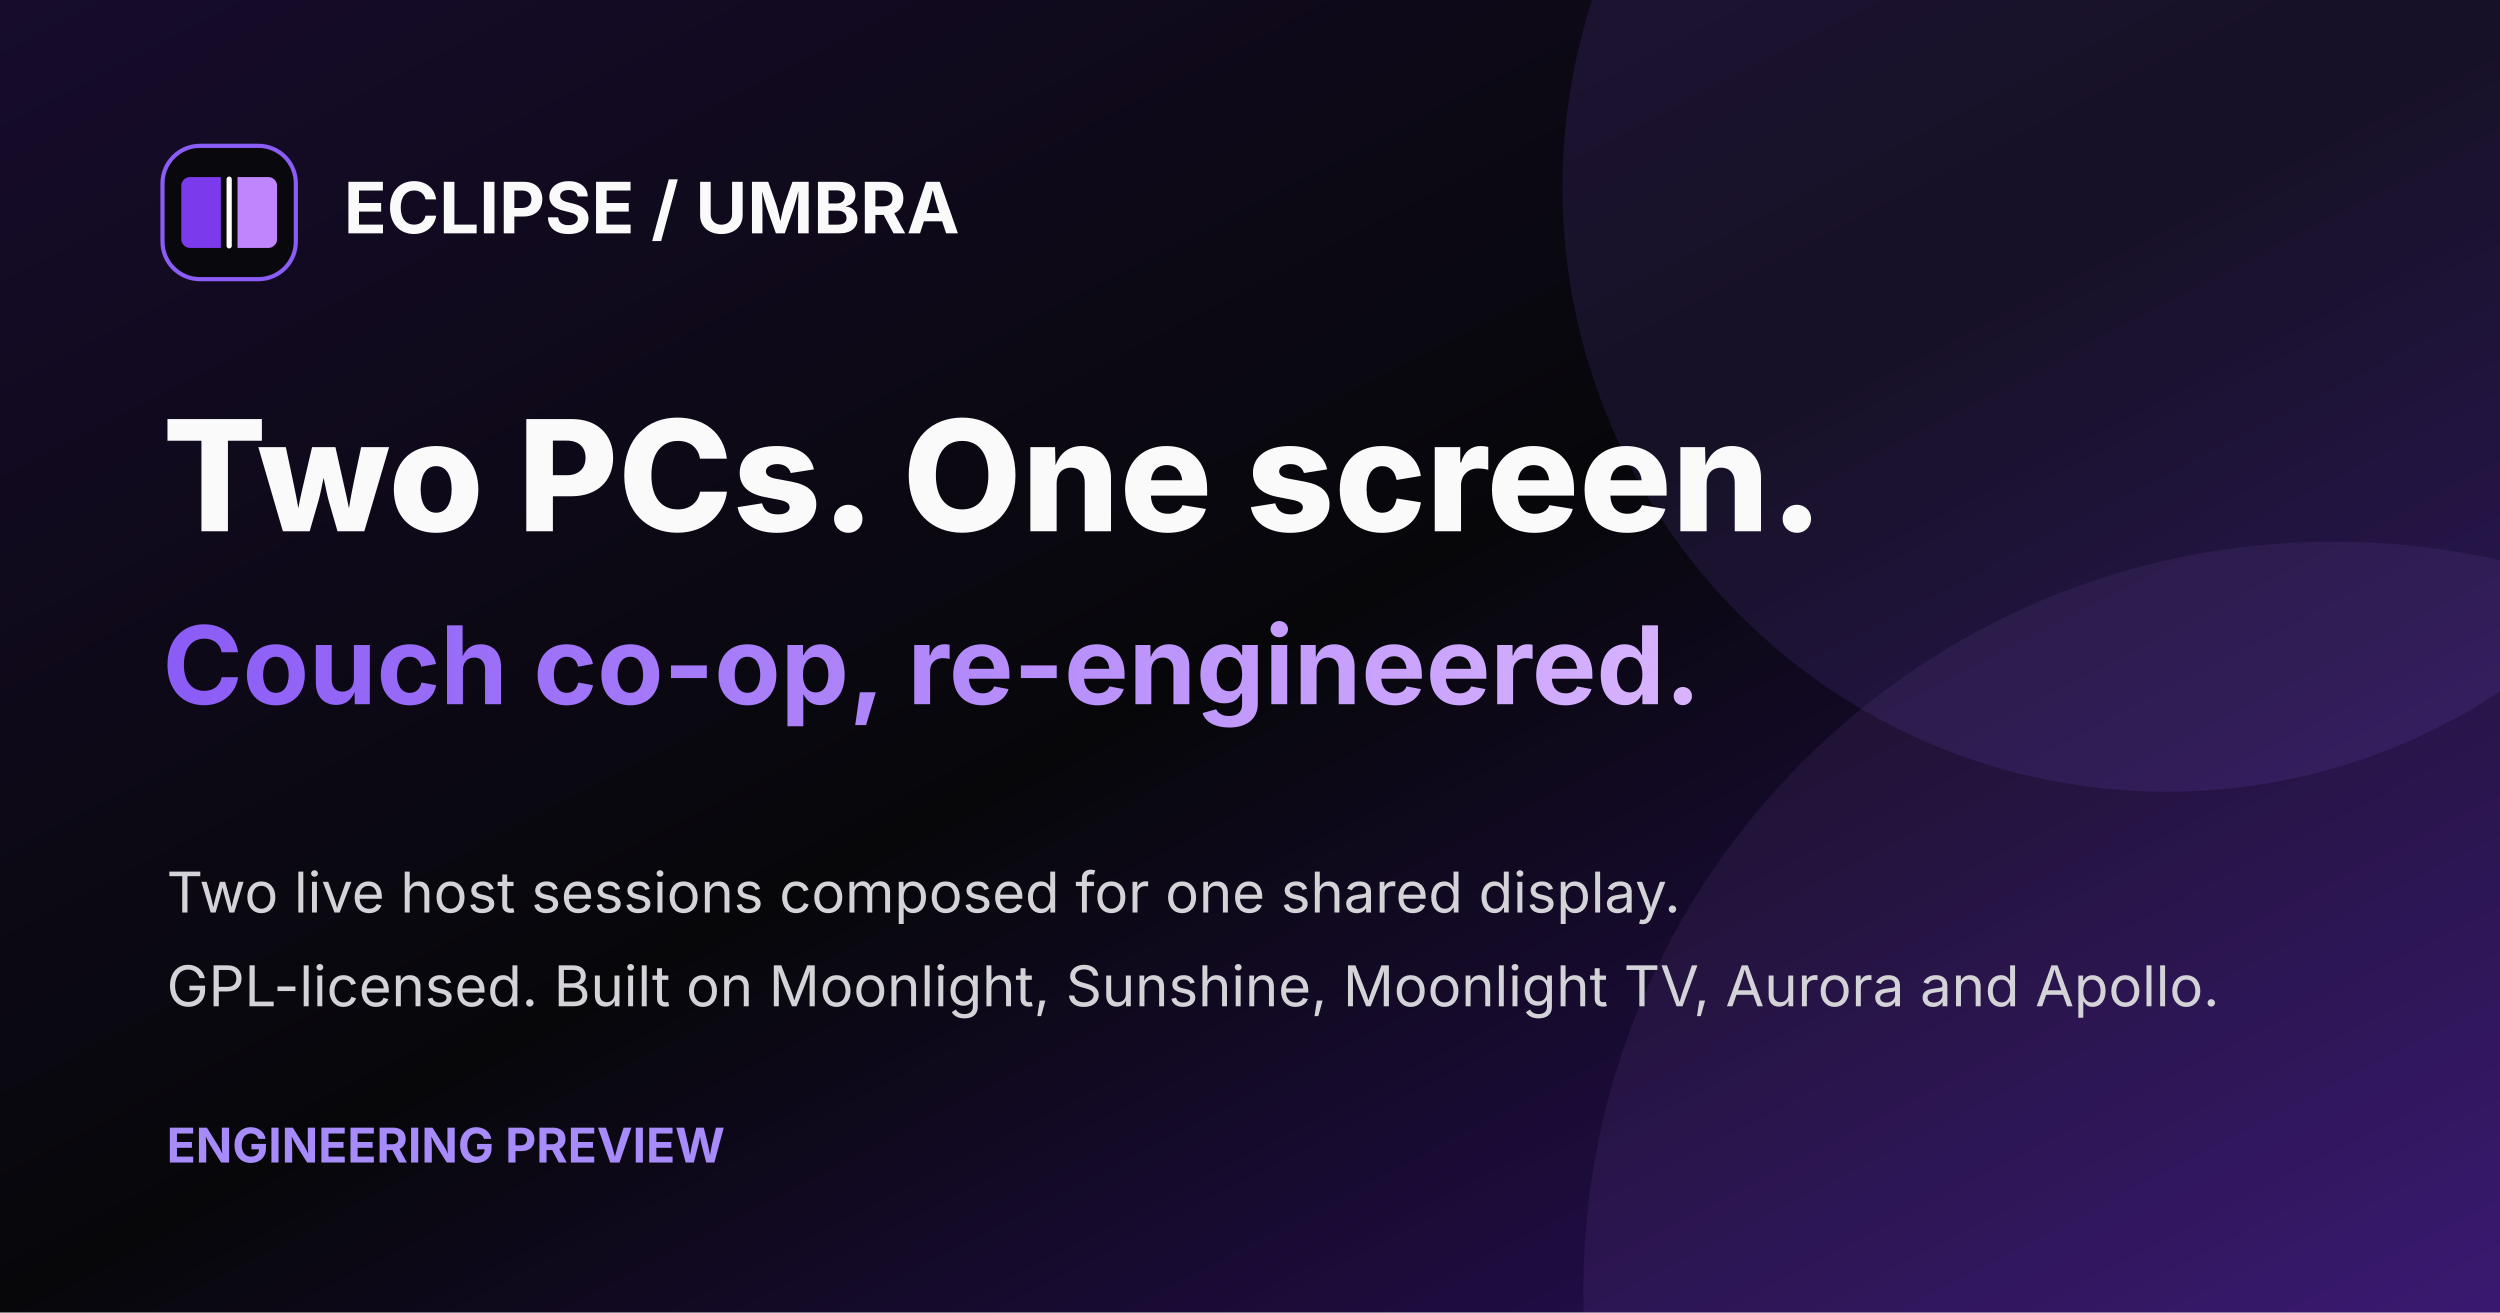
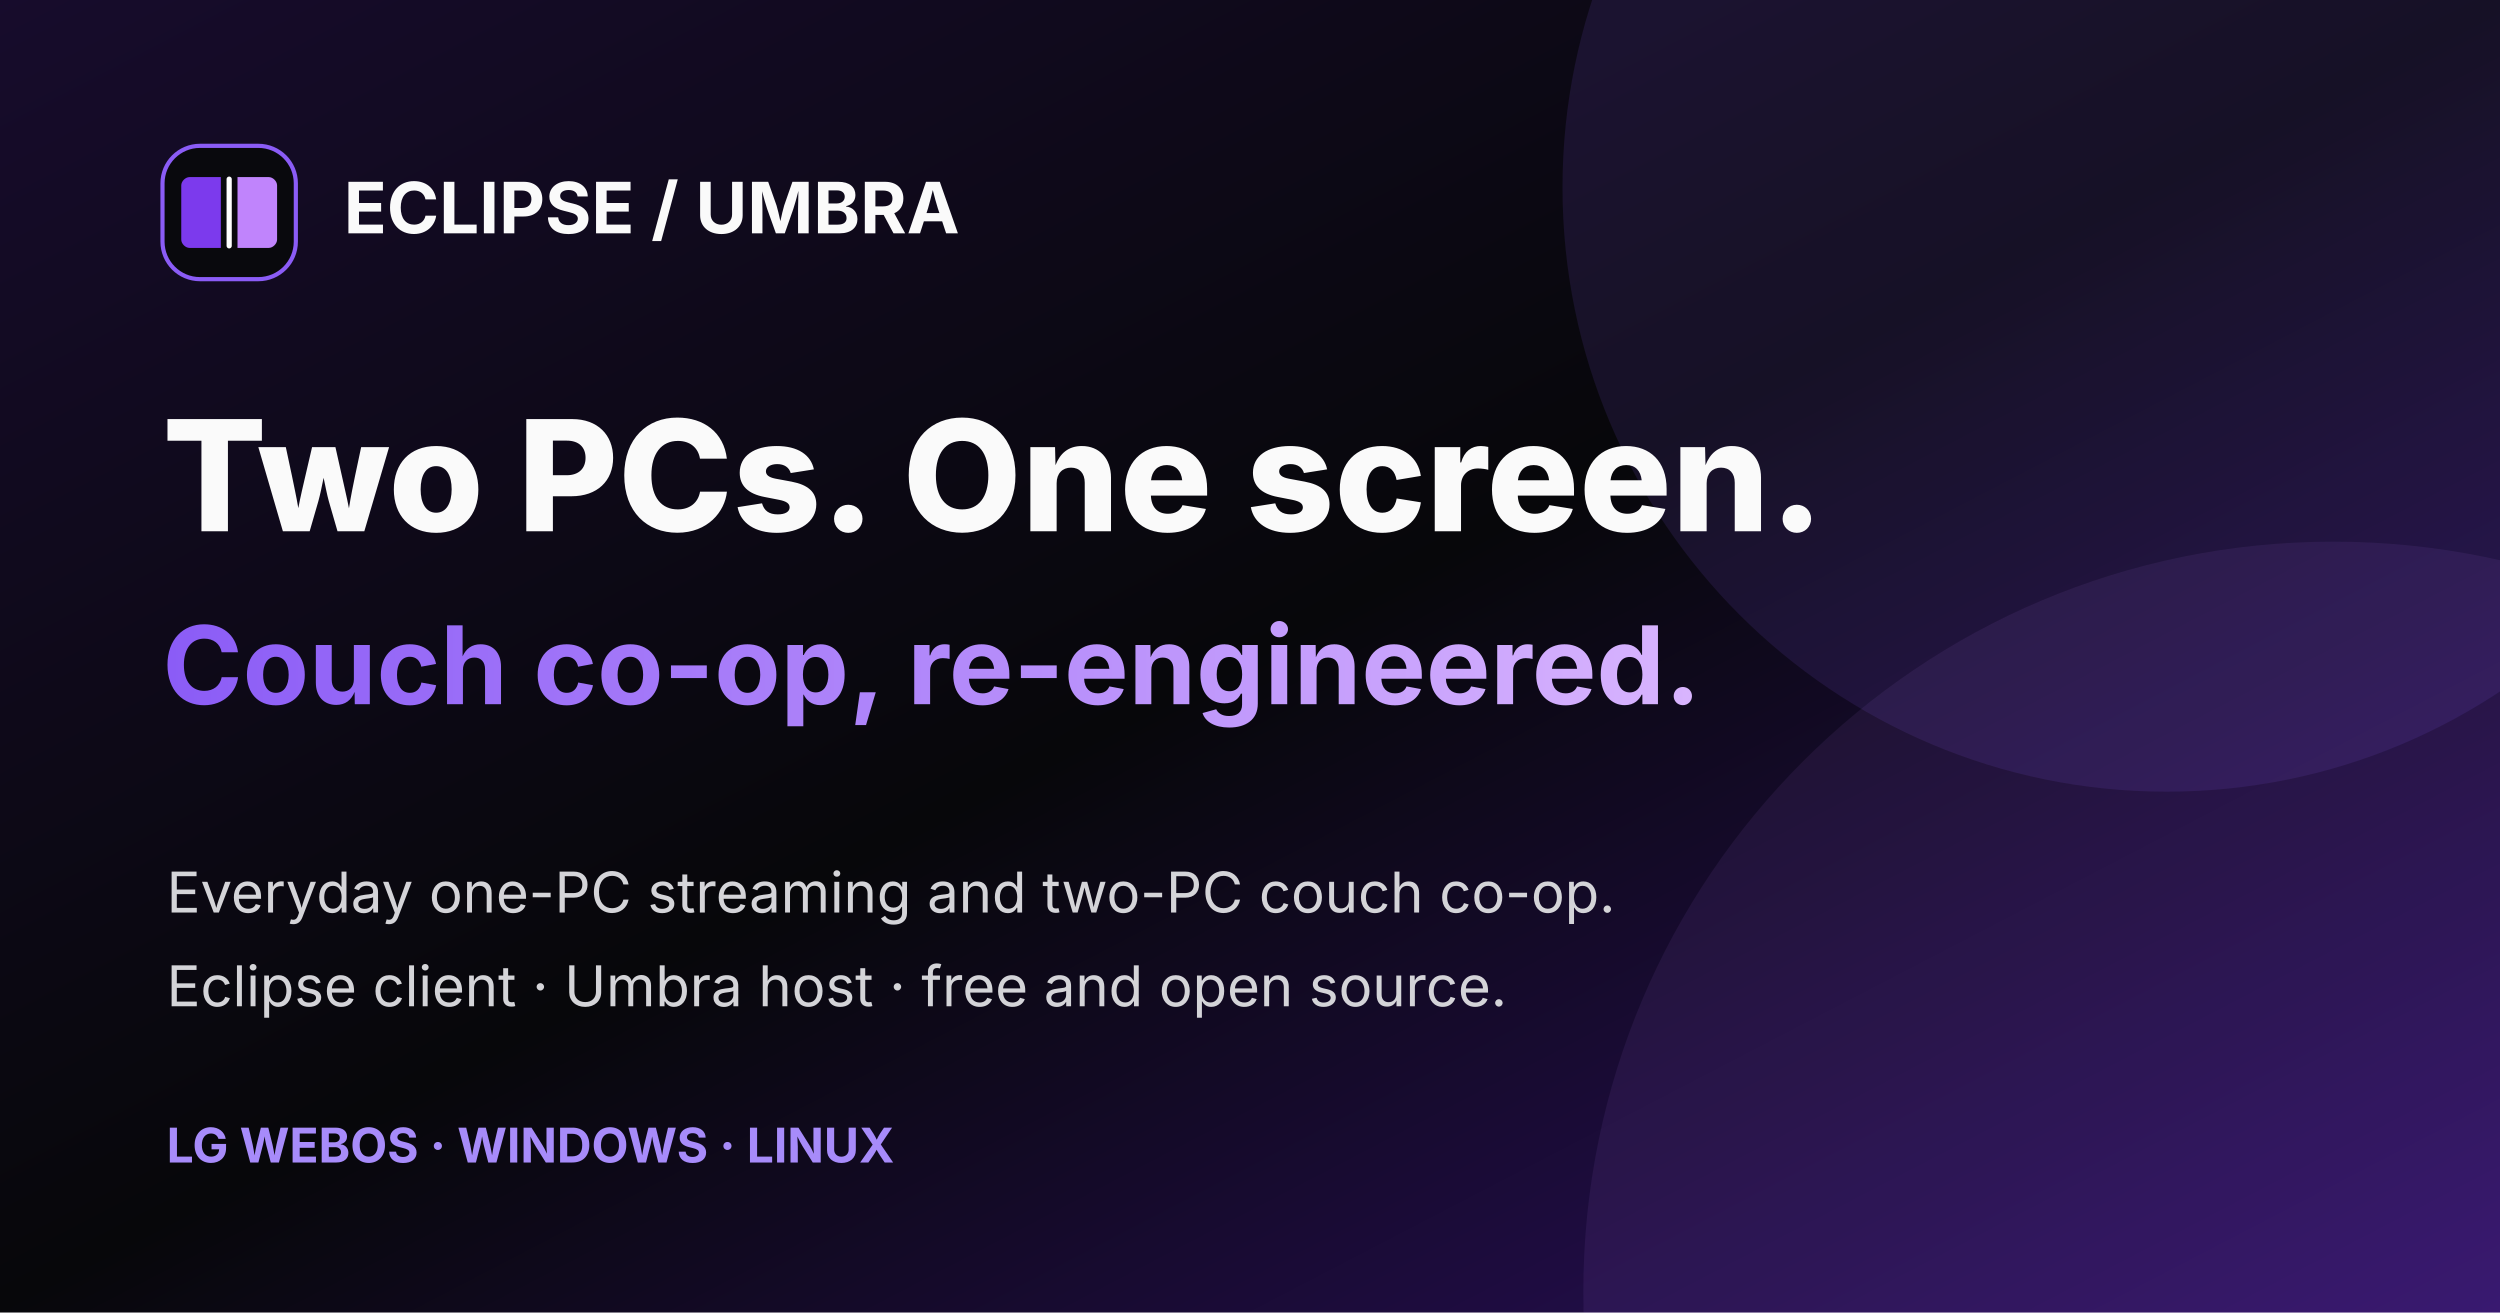
<svg xmlns="http://www.w3.org/2000/svg" viewBox="0 0 1200 630" role="img" aria-labelledby="title desc">
  <defs>
    <linearGradient id="bg" x1="0" x2="1" y1="0" y2="1">
      <stop offset="0" stop-color="#170c2c" />
      <stop offset=".5" stop-color="#07070a" />
      <stop offset="1" stop-color="#2e1065" />
    </linearGradient>
    <linearGradient id="accent" x1="0" x2="1">
      <stop stop-color="#8b5cf6" />
      <stop offset="1" stop-color="#d8b4fe" />
    </linearGradient>
  </defs>
  <rect width="1200" height="630" fill="url(#bg)" />
  <circle cx="1040" cy="90" r="290" fill="#8b5cf6" opacity=".12" />
  <circle cx="1120" cy="620" r="360" fill="#c084fc" opacity=".08" />
  <g transform="translate(78 70)">
    <rect width="64" height="64" rx="18" fill="#09090d" stroke="#8b5cf6" stroke-width="2" />
    <path d="M13 15h15v34H13c-2 0-4-2-4-4V19c0-2 2-4 4-4Z" fill="#7c3aed" />
    <path d="M36 15h15c2 0 4 2 4 4v26c0 2-2 4-4 4H36V15Z" fill="#c084fc" />
    <path d="M32 16v32" stroke="#fff" stroke-linecap="round" stroke-width="2.5" />
  </g>
  <g font-family="ui-sans-serif,system-ui,-apple-system,sans-serif" fill="#fafafa">
    <text x="165" y="112" font-size="34" font-weight="700">ECLIPSE / UMBRA</text>
    <text x="78" y="255" font-size="74" font-weight="800">Two PCs. One screen.</text>
    <text x="78" y="338" font-size="52" font-weight="650" fill="url(#accent)">Couch co-op, re-engineered.</text>
-     <text x="80" y="438" font-size="27" fill="#d4d4d8">Two live host sessions composed for one shared display.</text>
-     <text x="80" y="483" font-size="27" fill="#d4d4d8">GPL-licensed. Built on Moonlight, Sunshine, Moonlight TV, Aurora and Apollo.</text>
-     <text x="80" y="558" font-size="23" font-weight="700" fill="#a78bfa">ENGINEERING PREVIEW</text>
+     <text x="80" y="438" font-size="27" fill="#d4d4d8">Everyday one-PC streaming and two-PC couch co-op.</text>
+     <text x="80" y="483" font-size="27" fill="#d4d4d8">Eclipse client · Umbra host · free and open source.</text>
+     <text x="80" y="558" font-size="23" font-weight="700" fill="#a78bfa">LG WEBOS · WINDOWS · LINUX</text>
  </g>
</svg>
